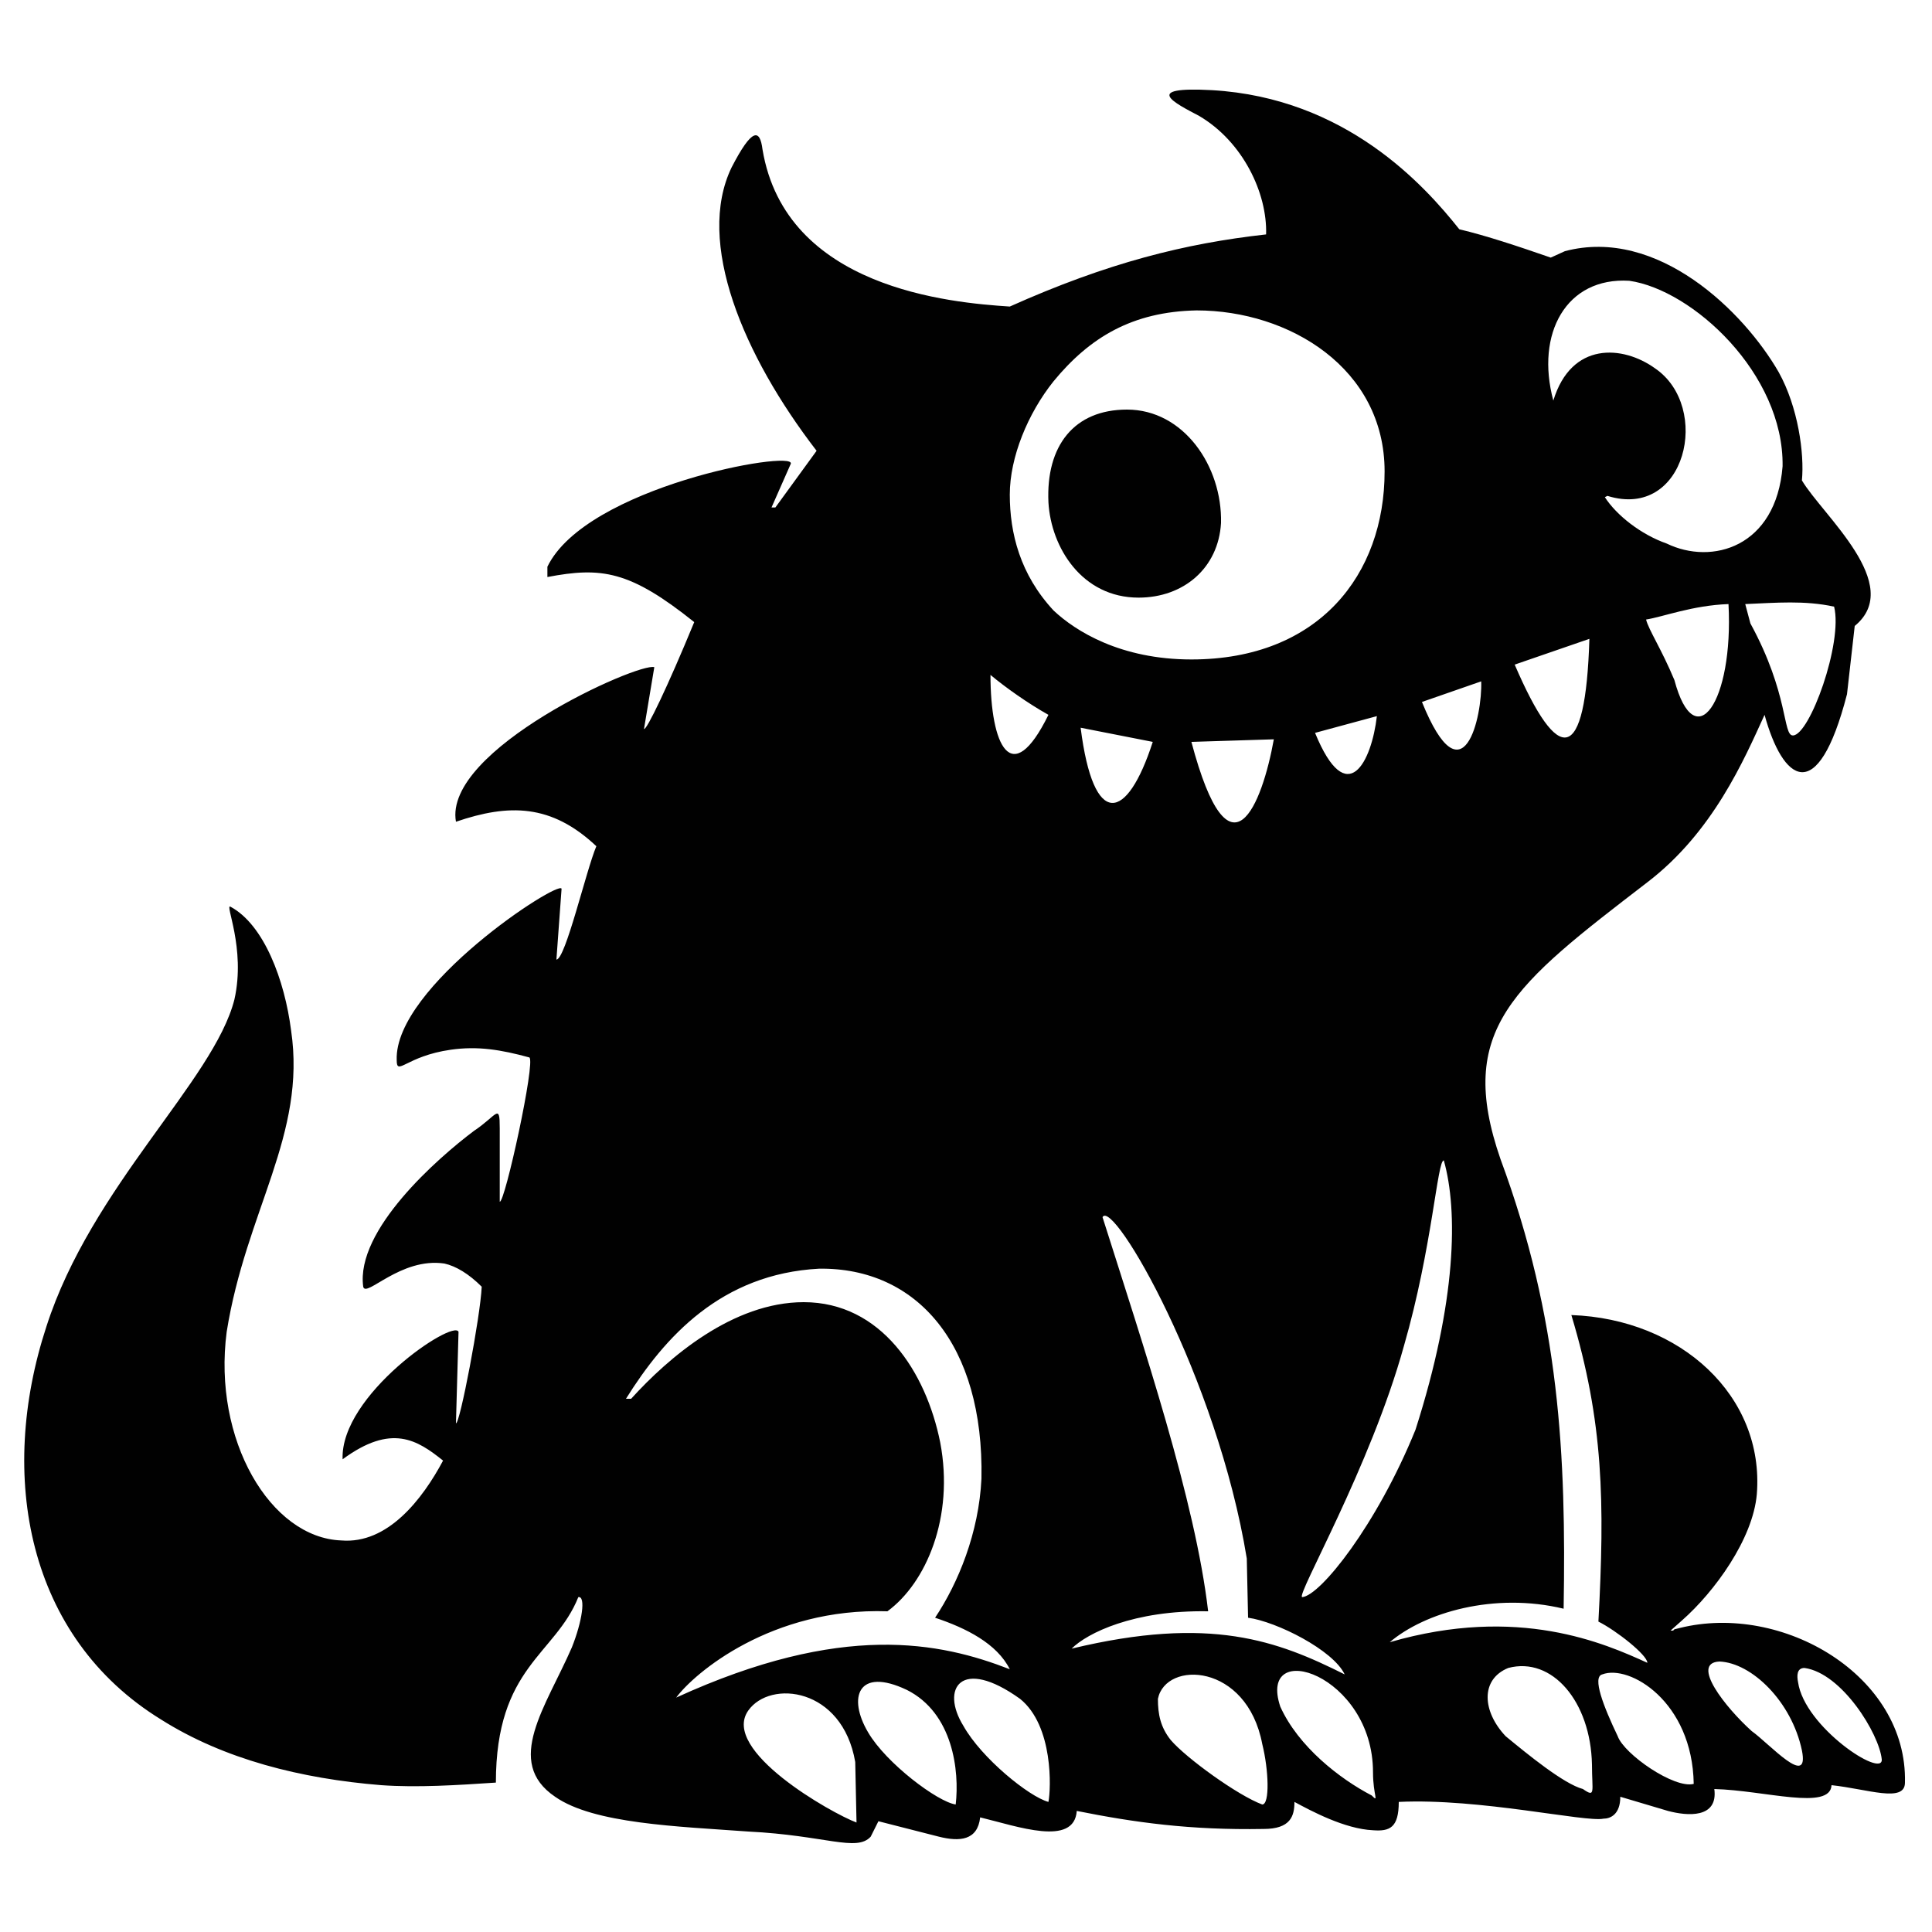
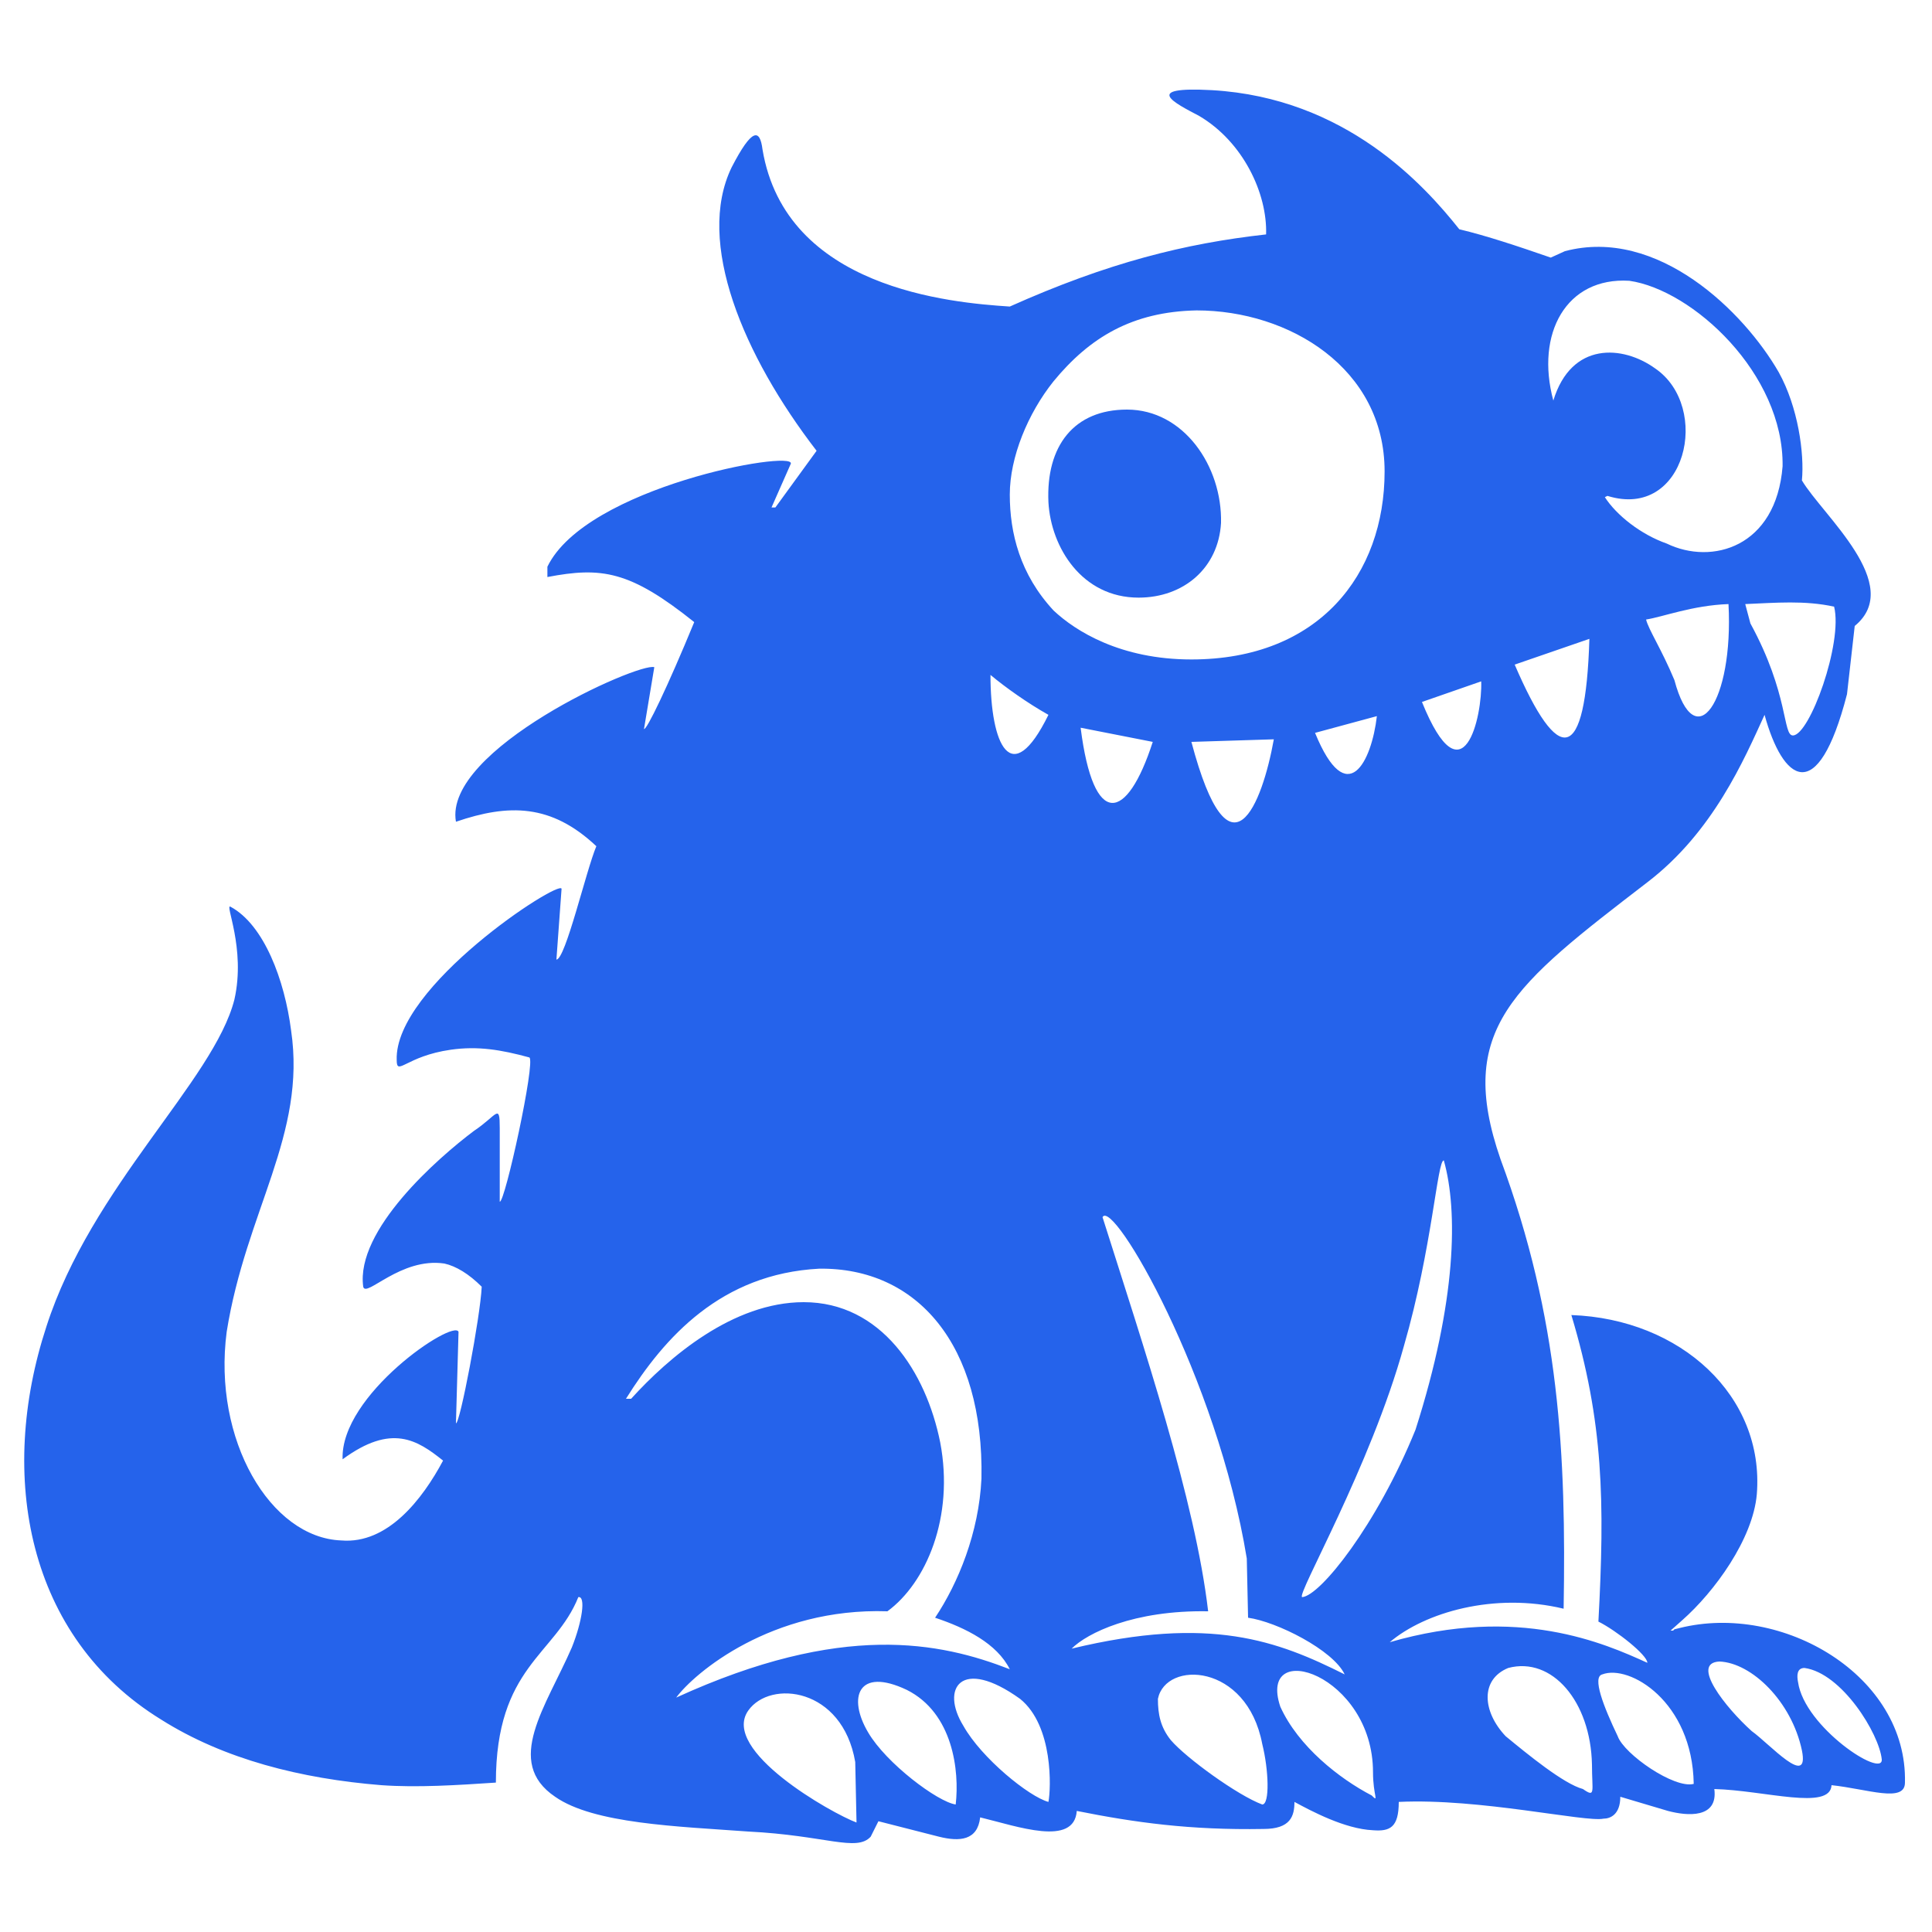
<svg xmlns="http://www.w3.org/2000/svg" viewBox="0 0 150 150">
-   <style type="text/css">.cls-0 {fill:#010101;}</style>
+   <style type="text/css">.cls-0 {fill:#2563EB;}</style>
  <path class="cls-0" d="m144 48.6c3.9-3.2-2.5-8.6-4.1-11.3 0.2-2.1-0.3-5.7-1.8-8.4-2.7-4.7-9.4-11.3-16.6-9.4l-1.1 0.5c-2.6-0.9-5-1.7-7.1-2.2-2.7-3.4-8.8-10.2-19.2-10.8-5.5-0.3-2.9 1-1 2 3.4 2 5.3 6 5.2 9.2-6.3 0.7-12.3 2.2-19.9 5.6-4.6-0.3-17.4-1.4-19.2-12.2-0.2-1.6-0.8-1.7-2.4 1.4-2.8 5.8 0.9 14.6 6.6 22l-3.2 4.4h-0.3l1.5-3.4c0.3-1.1-15.9 1.8-18.9 8v0.8c4.2-0.8 6.4-0.5 11.4 3.5-2.1 5.1-3.7 8.4-3.9 8.3l0.8-4.8c-1.2-0.4-16.4 6.4-15.4 12 4.1-1.4 7.4-1.4 10.9 1.9-0.8 1.9-2.4 8.8-3.1 8.8l0.4-5.5c-0.2-0.7-13 7.6-12.8 13.3 0 1.3 0.7-0.3 4.2-0.8 2.1-0.3 3.9 0 6.1 0.6 0.5 0.3-1.9 11.3-2.3 11.2v-5.7c0-2-0.2-1-2 0.2-2.8 2.1-9.2 7.7-8.6 12.1 0.2 0.9 2.9-2.3 6.3-1.8 0.9 0.2 1.9 0.8 2.9 1.8-0.1 2.3-1.7 10.7-2 10.6l0.2-7.1c-0.4-1-9.2 4.9-9 9.9 3.8-2.8 5.8-1.5 7.8 0.1-1.6 3-4.3 6.5-7.9 6.2-5.5-0.2-10-7.8-8.9-16.2 1.5-9.4 6.2-15.3 5-23.4-0.5-3.9-2.1-8.2-4.7-9.6-0.5-0.3 1.2 3.2 0.3 7.2-1.6 6.3-11.1 14.5-14.6 25.4-3.8 11.6-1.5 24.1 8.9 30.5 4.9 3.1 10.9 4.6 17.1 5.1 2.8 0.2 5.9 0 8.9-0.2 0-9 4.6-9.9 6.4-14.4 0.6-0.1 0.3 1.9-0.5 3.9-2 4.6-5.3 8.9-1.3 11.6 3 2.1 9.5 2.3 15 2.7 6 0.3 8.4 1.6 9.5 0.4l0.6-1.2 4.7 1.2c1.6 0.4 3 0.3 3.2-1.5 2.9 0.7 7.3 2.3 7.5-0.5 4.5 0.9 8.8 1.5 14.5 1.4 2.1 0 2.4-1 2.4-2.1 1.3 0.7 3.9 2.1 6.1 2.2 1.3 0.1 2-0.2 2-2.2 6.3-0.3 14.5 1.6 15.9 1.3 0.5 0 1.3-0.3 1.3-1.7l3.7 1.1c1.5 0.4 3.9 0.6 3.6-1.7 3.9 0.1 9 1.7 9.1-0.3 2.8 0.3 5.7 1.4 5.7-0.2 0.2-8.3-9.5-14-17.5-12l-0.4 0.1-0.1 0.1h-0.2l0.9-0.8c2.5-2.2 5.5-6.3 5.8-9.8 0.6-7.6-5.9-13.6-14.4-13.9 2.5 8.3 2.6 14.5 2.1 23.8 1.4 0.7 3.8 2.6 3.8 3.2-3.3-1.5-10-4.5-20-1.6 2.7-2.3 8.1-3.9 13.5-2.6 0.2-11.9-0.3-22.5-4.9-34.9-3.5-10.1 1-13.5 11.4-21.5 5.1-3.9 7.5-9.5 9.1-13 1.4 5.1 4.1 7.3 6.4-1.6m-64.2 78c2.6 2.1 2.4 7 2.2 8-1.5-0.4-5.2-3.4-6.6-5.9-1.8-2.9-0.2-5.4 4.4-2.1zm-5 8.2c-1.4-0.2-5.4-3.2-6.8-5.6-1.6-2.7-0.8-5.1 3-3.3 3.6 1.8 4.1 6.3 3.8 8.9zm-7.7 1.4c-1.9-0.7-10.6-5.6-8.4-8.7 1.7-2.4 7.3-1.8 8.3 4l0.1 4.7zm-14-9.7c1.4-1.9 7.4-7 16.4-6.7 3-2.2 5.2-7.3 4.1-13.1-1.1-5.5-4.6-10.9-10.6-10.9-5.5 0-10.5 4.3-13.4 7.5h-0.4c3-4.8 7.4-9.7 15-10.1 7.6-0.1 12.8 5.9 12.6 16.3-0.2 4.2-1.8 8.1-3.6 10.8 2.4 0.8 4.8 2 5.8 4-5.4-2.1-13-3.7-25.9 2.2zm30.7-3.8c1.2-1.2 4.8-3 10.6-2.9-1-8.6-5-20.5-8.2-30.6 0.8-1.5 8.9 12.4 11.2 26.5l0.1 4.6c2.2 0.3 6.6 2.5 7.5 4.4-5.2-2.6-10.4-4.6-21.2-2zm6.7 3.9c0.6-3 6.9-2.8 8.1 3.5 0.5 2 0.6 4.7 0 4.7-1.9-0.7-5.9-3.6-7.1-5-0.8-1-1-2-1-3.2zm16.6 7.5c-2.5-1.3-5.7-3.8-7.1-6.9-1.8-5.4 7.2-2.5 7.2 5.1 0 1.8 0.5 2.4-0.1 1.8zm10.6-9.9c3.4-0.9 6.4 2.6 6.5 7.5 0 2.1 0.3 2.6-0.7 1.9-1.5-0.4-4.3-2.7-6-4.1-1.8-1.9-2-4.4 0.2-5.3zm7.3 0.5c2.1-0.8 7 2.1 7.1 8.5-1.5 0.4-5.4-2.3-5.9-3.7-1.1-2.3-2-4.6-1.2-4.8zm9.1-1c2.5 0.1 5.6 3.1 6.4 6.9 0.6 3-2.5-0.5-3.9-1.5-2-1.8-4.8-5.3-2.5-5.4zm6.6 0.5c2.9 0.4 5.8 5.1 6 7.1 0.1 1.5-6-2.5-6.5-6-0.1-0.5-0.1-1.1 0.5-1.1zm-39-5.5c-0.5-0.1 5.3-10.1 7.9-19.5 2.2-7.6 2.6-14.5 3.1-14.4 1.1 3.9 1 10.9-2.2 20.9-3 7.4-7.4 12.9-8.8 13zm-24.2-71.6c1.2 1 2.9 2.2 4.5 3.1-2.9 5.9-4.5 2.3-4.5-3.1zm7 4.1 5.6 1.1c-2 6.2-4.6 6.8-5.6-1.1zm8.6 1.1 6.4-0.2c-0.9 5-3.4 11.5-6.4 0.2zm9.6-0.7 4.8-1.3c-0.4 3.5-2.3 7.4-4.8 1.3zm8.3-2.4 4.6-1.6c0.1 2.7-1.4 9.5-4.6 1.6zm7.2-2.9 5.8-2c-0.3 9.8-2.4 9.9-5.8 2zm-35.8-22c2.8-3.4 6.1-5.4 11.1-5.5 7.2 0 14.6 4.5 14.6 12.5s-5.1 14.6-15 14.6c-5.5 0-9-2.2-10.7-3.8-2.6-2.8-3.4-6-3.4-9 0-2.9 1.4-6.3 3.4-8.8zm44.7-7.8c4.9 0.7 12 7.2 11.9 14.4-0.5 6.3-5.5 7.7-9 6-2-0.7-3.9-2.2-4.8-3.6l0.2-0.1c6.1 1.9 8.1-6.9 3.7-9.9-2.5-1.8-6.5-2.1-7.9 2.5-1.4-5.2 1-9.6 5.9-9.3zm1.4 25.1h0.3-0.3zm-0.1 1.2c1.3-0.2 3.6-1.1 6.4-1.2 0.4 7.6-2.6 11.9-4.2 5.9-1-2.4-2-3.9-2.2-4.7zm11.4 9c-0.8 0-0.3-3.2-3.3-8.7l-0.4-1.5c2.4-0.1 4.6-0.3 6.9 0.2 0.7 2.8-1.9 10-3.2 10z" />
  <path class="cls-0" d="m87.5 31.8c-4.1 0-6.3 2.8-6.1 7.2 0.2 3.5 2.6 7.4 7 7.4 3.5 0 6.2-2.3 6.4-5.8 0.1-4.4-2.9-8.8-7.3-8.8z" />
</svg>
